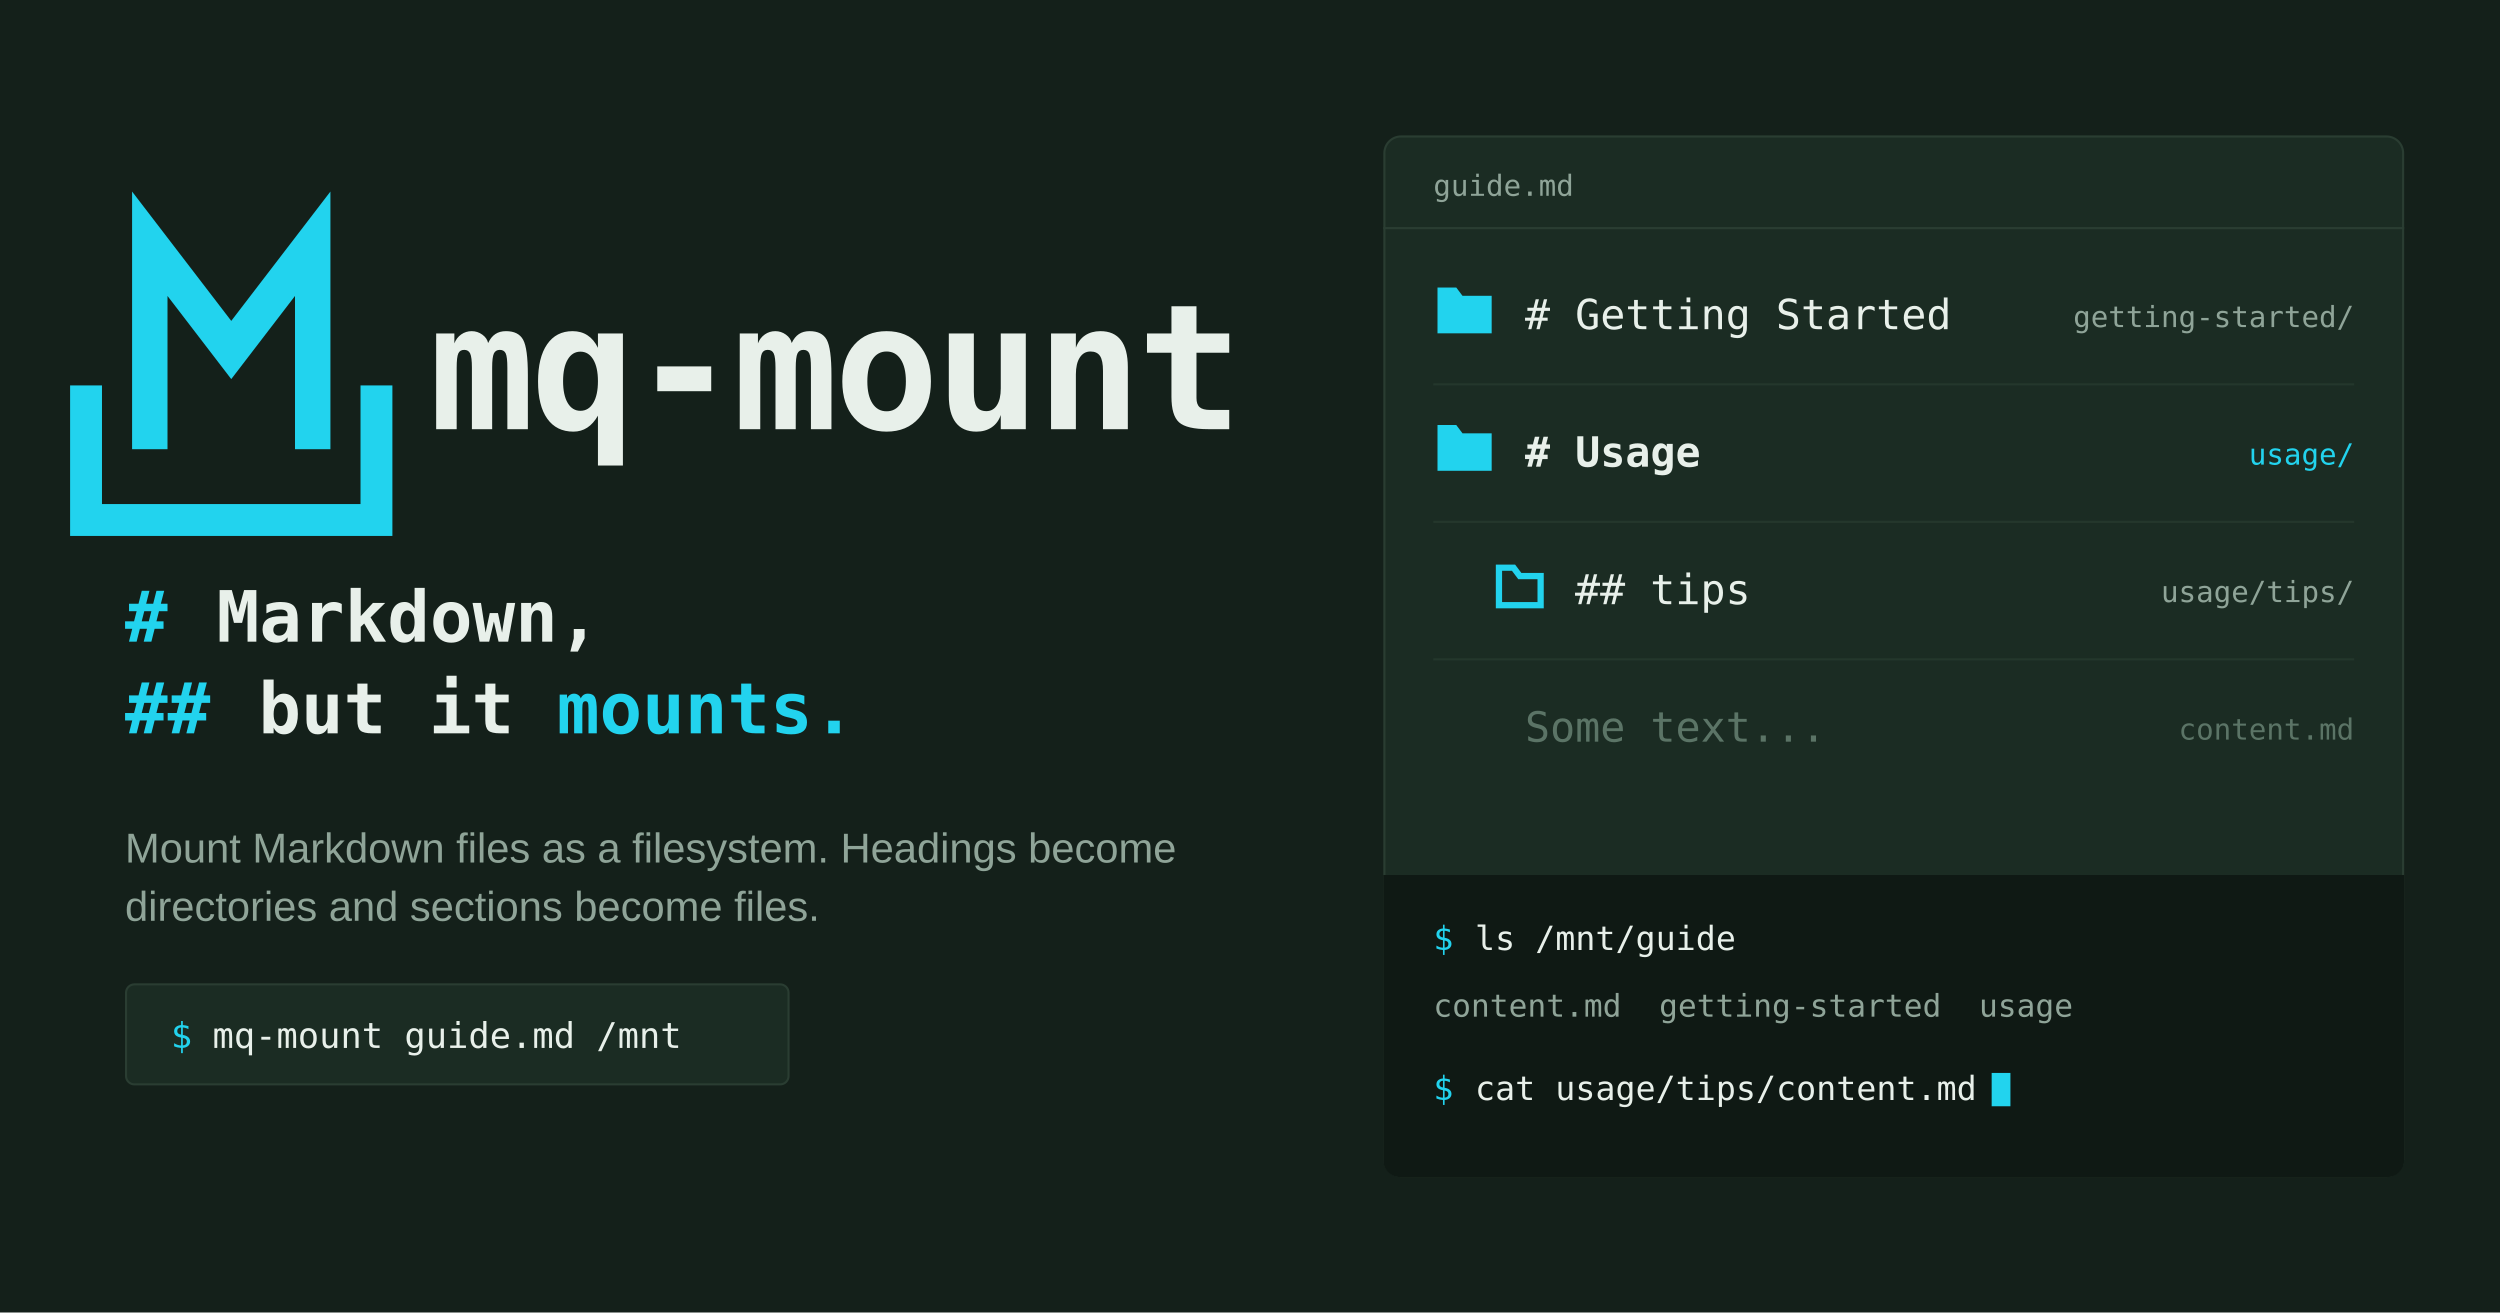
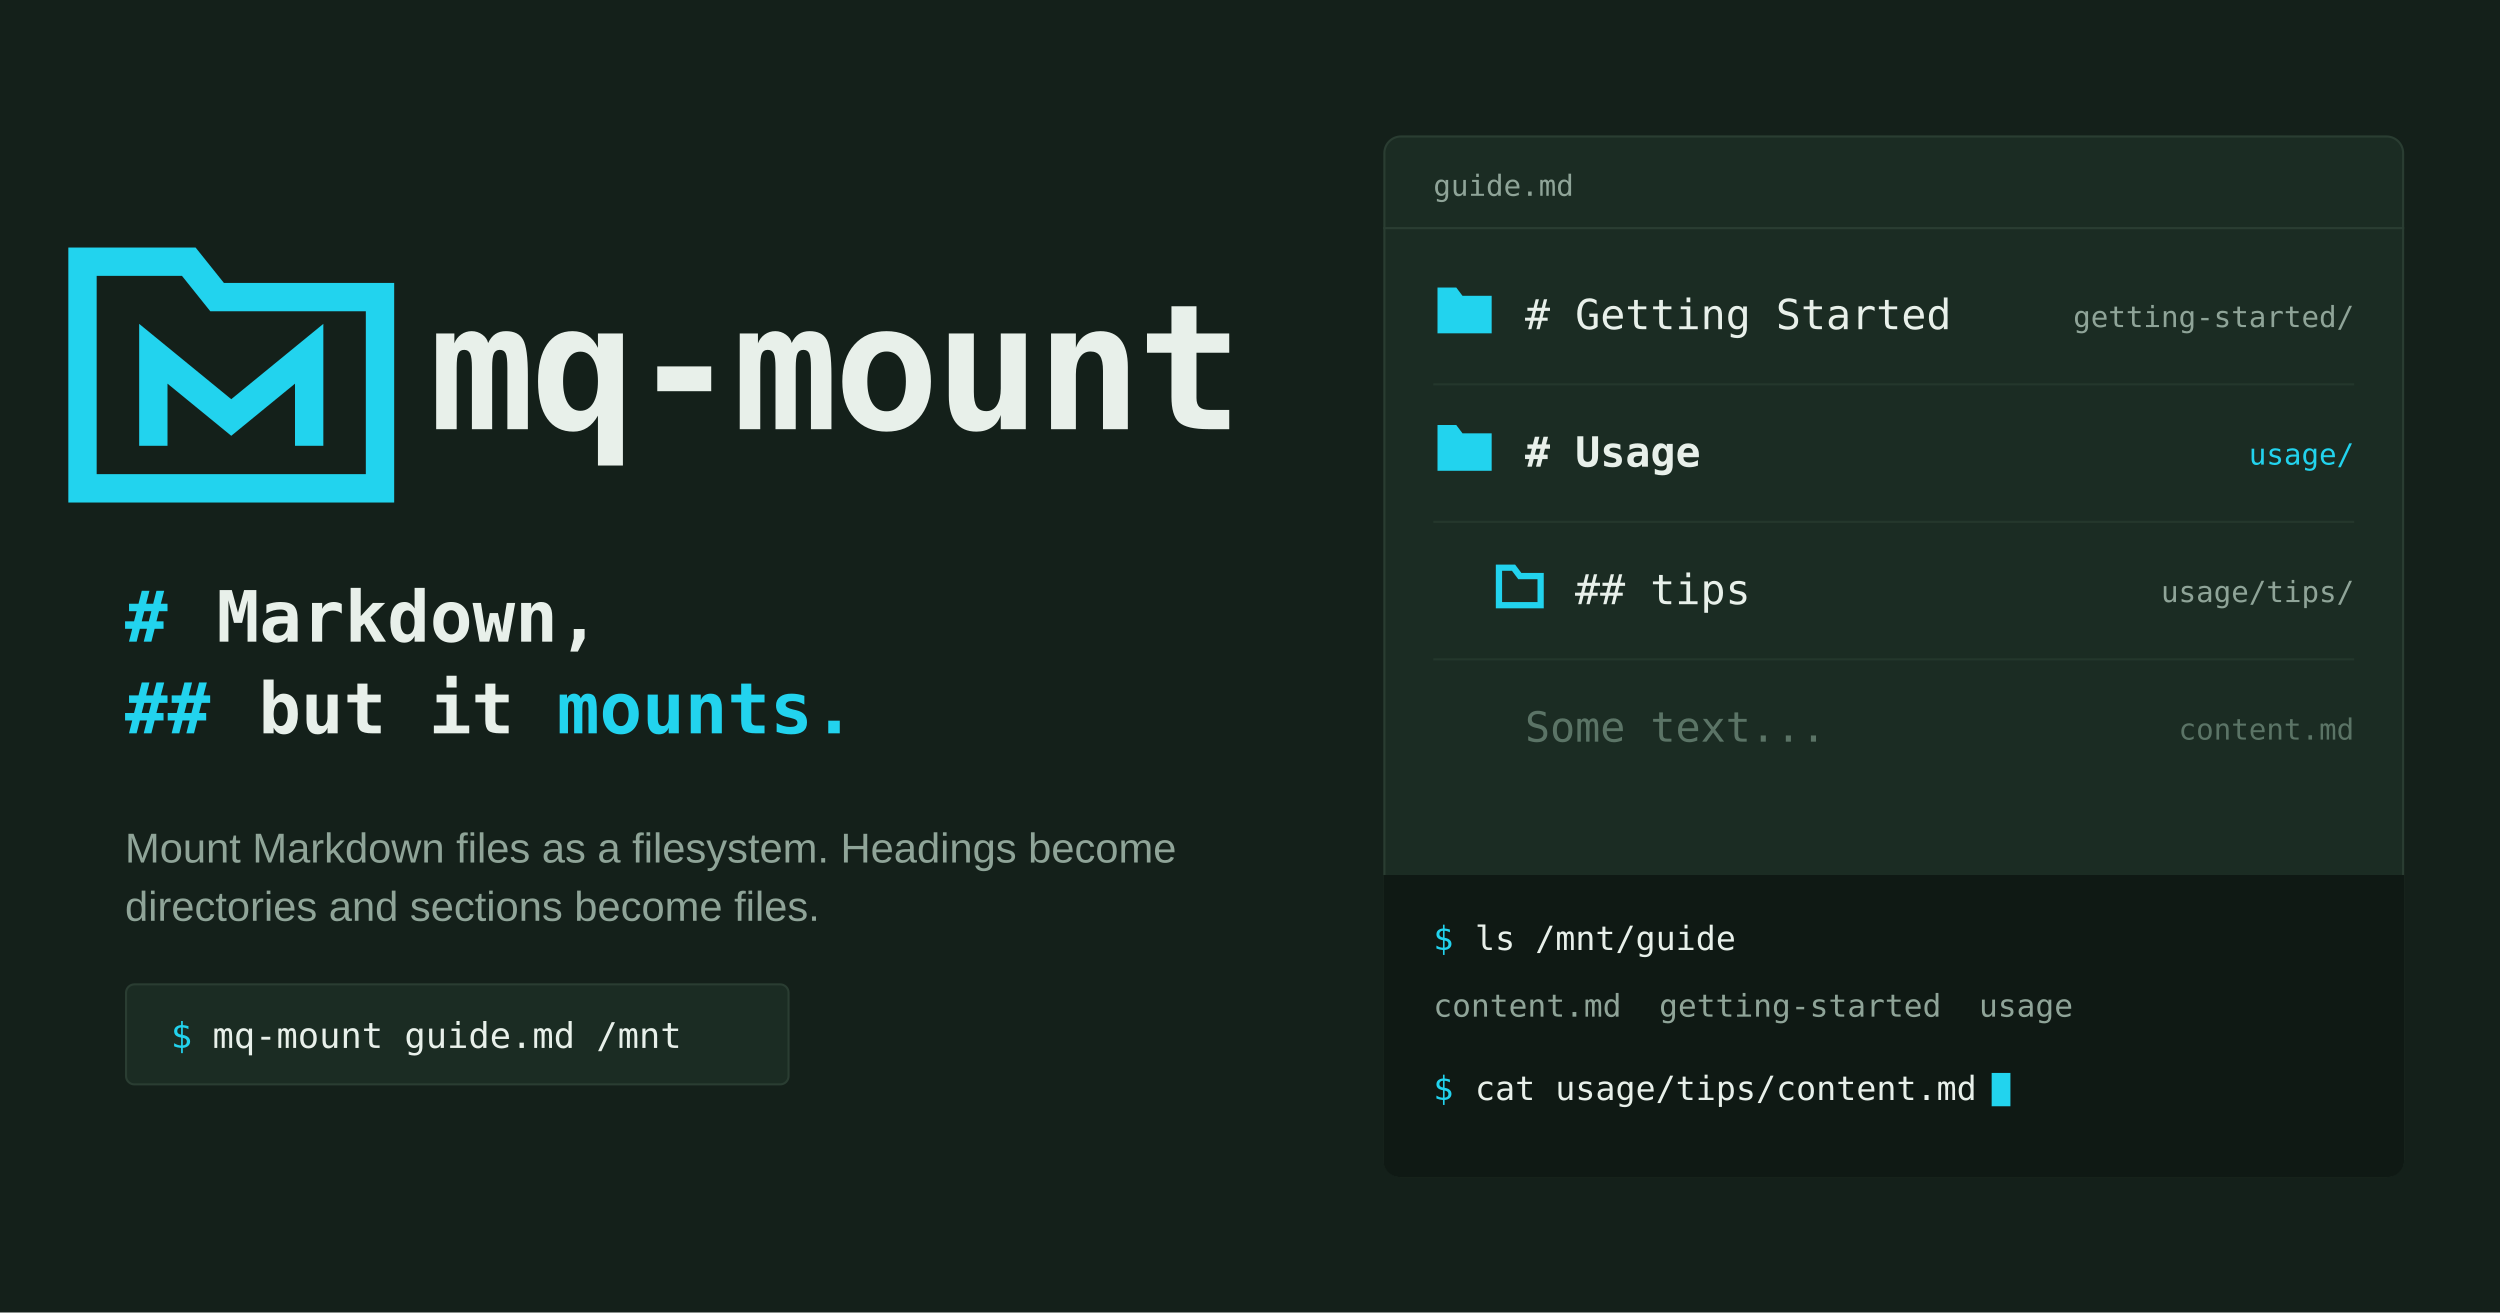
<svg xmlns="http://www.w3.org/2000/svg" xml:space="preserve" viewBox="0 0 1200 630" width="1200" height="630">
  <defs>
    <clipPath id="card">
      <rect x="664" y="65" width="490" height="500" rx="8" />
    </clipPath>
  </defs>
  <rect width="1200" height="630" fill="#14201a" />
-   <g transform="translate(26, 100) scale(1.7)" fill="none" stroke="#22D3EE" stroke-linejoin="miter" stroke-linecap="butt">
-     <path d="M9 50 L9 88 L91 88 L91 50" stroke-width="9" />
-     <path d="M27 68 L27 10 L50 40 L73 10 L73 68" stroke-width="10" stroke-miterlimit="6" />
+   <g transform="translate(26, 95) scale(1.7)" fill="none" stroke="#22D3EE" stroke-linejoin="miter" stroke-linecap="butt">
+     <path d="M8 18 L38 18 L46 28 L92 28 L92 82 L8 82 Z" stroke-width="8" />
+     <path d="M28 70 L28 44 L50 62 L72 44 L72 70" stroke-width="8" stroke-miterlimit="6" />
  </g>
  <text x="206" y="206" font-family="'IBM Plex Mono', monospace" font-size="84" font-weight="700" letter-spacing="-2" fill="#e8f0ea">mq-mount</text>
  <text x="60" y="308" font-family="'IBM Plex Mono', monospace" font-size="34" font-weight="700" fill="#22D3EE">#</text>
  <text x="104" y="308" font-family="'IBM Plex Mono', monospace" font-size="34" font-weight="700" fill="#e8f0ea">Markdown,</text>
  <text x="60" y="352" font-family="'IBM Plex Mono', monospace" font-size="34" font-weight="700" fill="#22D3EE">##</text>
  <text x="124" y="352" font-family="'IBM Plex Mono', monospace" font-size="34" font-weight="700" fill="#e8f0ea">but it <tspan fill="#22D3EE">mounts.</tspan>
  </text>
  <text x="60" y="414" font-family="'IBM Plex Sans', Arial, sans-serif" font-size="20" fill="#8fa498">Mount Markdown files as a filesystem. Headings become</text>
  <text x="60" y="442" font-family="'IBM Plex Sans', Arial, sans-serif" font-size="20" fill="#8fa498">directories and sections become files.</text>
  <rect x="60.5" y="472.5" width="318" height="48" rx="4" fill="#1b2c23" stroke="#2a3d32" />
  <text x="82" y="503" font-family="'IBM Plex Mono', monospace" font-size="17" fill="#22D3EE">$</text>
  <text x="102" y="503" font-family="'IBM Plex Mono', monospace" font-size="17" font-weight="500" fill="#e8f0ea">mq-mount guide.md /mnt</text>
  <rect x="664.5" y="65.5" width="489" height="499" rx="8" fill="#1b2c23" stroke="#2a3d32" />
  <g clip-path="url(#card)">
    <text x="688" y="94" font-family="'IBM Plex Mono', monospace" font-size="14" fill="#8fa498">guide.md</text>
    <line x1="664" y1="109.5" x2="1154" y2="109.5" stroke="#2a3d32" />
    <path d="M690 138 L690 160 L716 160 L716 142 L702 142 L699 138 Z" fill="#22D3EE" />
    <text x="732" y="158" font-family="'IBM Plex Mono', monospace" font-size="20" font-weight="500" fill="#e8f0ea"># Getting Started</text>
    <text x="1130" y="157" text-anchor="end" font-family="'IBM Plex Mono', monospace" font-size="14" fill="#8fa498">getting-started/</text>
    <line x1="688" y1="184.5" x2="1130" y2="184.5" stroke="#24372c" />
    <path d="M690 204 L690 226 L716 226 L716 208 L702 208 L699 204 Z" fill="#22D3EE" />
    <text x="732" y="224" font-family="'IBM Plex Mono', monospace" font-size="20" font-weight="700" fill="#e8f0ea"># Usage</text>
    <text x="1130" y="223" text-anchor="end" font-family="'IBM Plex Mono', monospace" font-size="14" fill="#22D3EE">usage/</text>
    <line x1="688" y1="250.5" x2="1130" y2="250.5" stroke="#24372c" />
    <path d="M719.5 272.5 L719.5 290.5 L739.5 290.5 L739.5 276.5 L729.5 276.5 L726.5 272.5 Z" fill="none" stroke="#22D3EE" stroke-width="3" stroke-linejoin="miter" />
    <text x="756" y="290" font-family="'IBM Plex Mono', monospace" font-size="20" font-weight="500" fill="#e8f0ea">## tips</text>
    <text x="1130" y="289" text-anchor="end" font-family="'IBM Plex Mono', monospace" font-size="14" fill="#8fa498">usage/tips/</text>
    <line x1="688" y1="316.5" x2="1130" y2="316.5" stroke="#24372c" />
    <text x="732" y="356" font-family="'IBM Plex Mono', monospace" font-size="20" font-weight="500" fill="#5b7466">Some text...</text>
    <text x="1130" y="355" text-anchor="end" font-family="'IBM Plex Mono', monospace" font-size="14" fill="#5b7466">content.md</text>
    <rect x="664" y="420" width="490" height="145" fill="#0f1914" />
    <text x="688" y="456" font-family="'IBM Plex Mono', monospace" font-size="16" fill="#22D3EE">$</text>
    <text x="708" y="456" font-family="'IBM Plex Mono', monospace" font-size="16" fill="#e8f0ea">ls /mnt/guide</text>
    <text x="688" y="488" font-family="'IBM Plex Mono', monospace" font-size="15" fill="#8fa498">content.md  getting-started  usage</text>
    <text x="688" y="528" font-family="'IBM Plex Mono', monospace" font-size="16" fill="#22D3EE">$</text>
    <text x="708" y="528" font-family="'IBM Plex Mono', monospace" font-size="16" fill="#e8f0ea">cat usage/tips/content.md</text>
    <rect x="956" y="515" width="9" height="16" fill="#22D3EE" />
  </g>
</svg>
